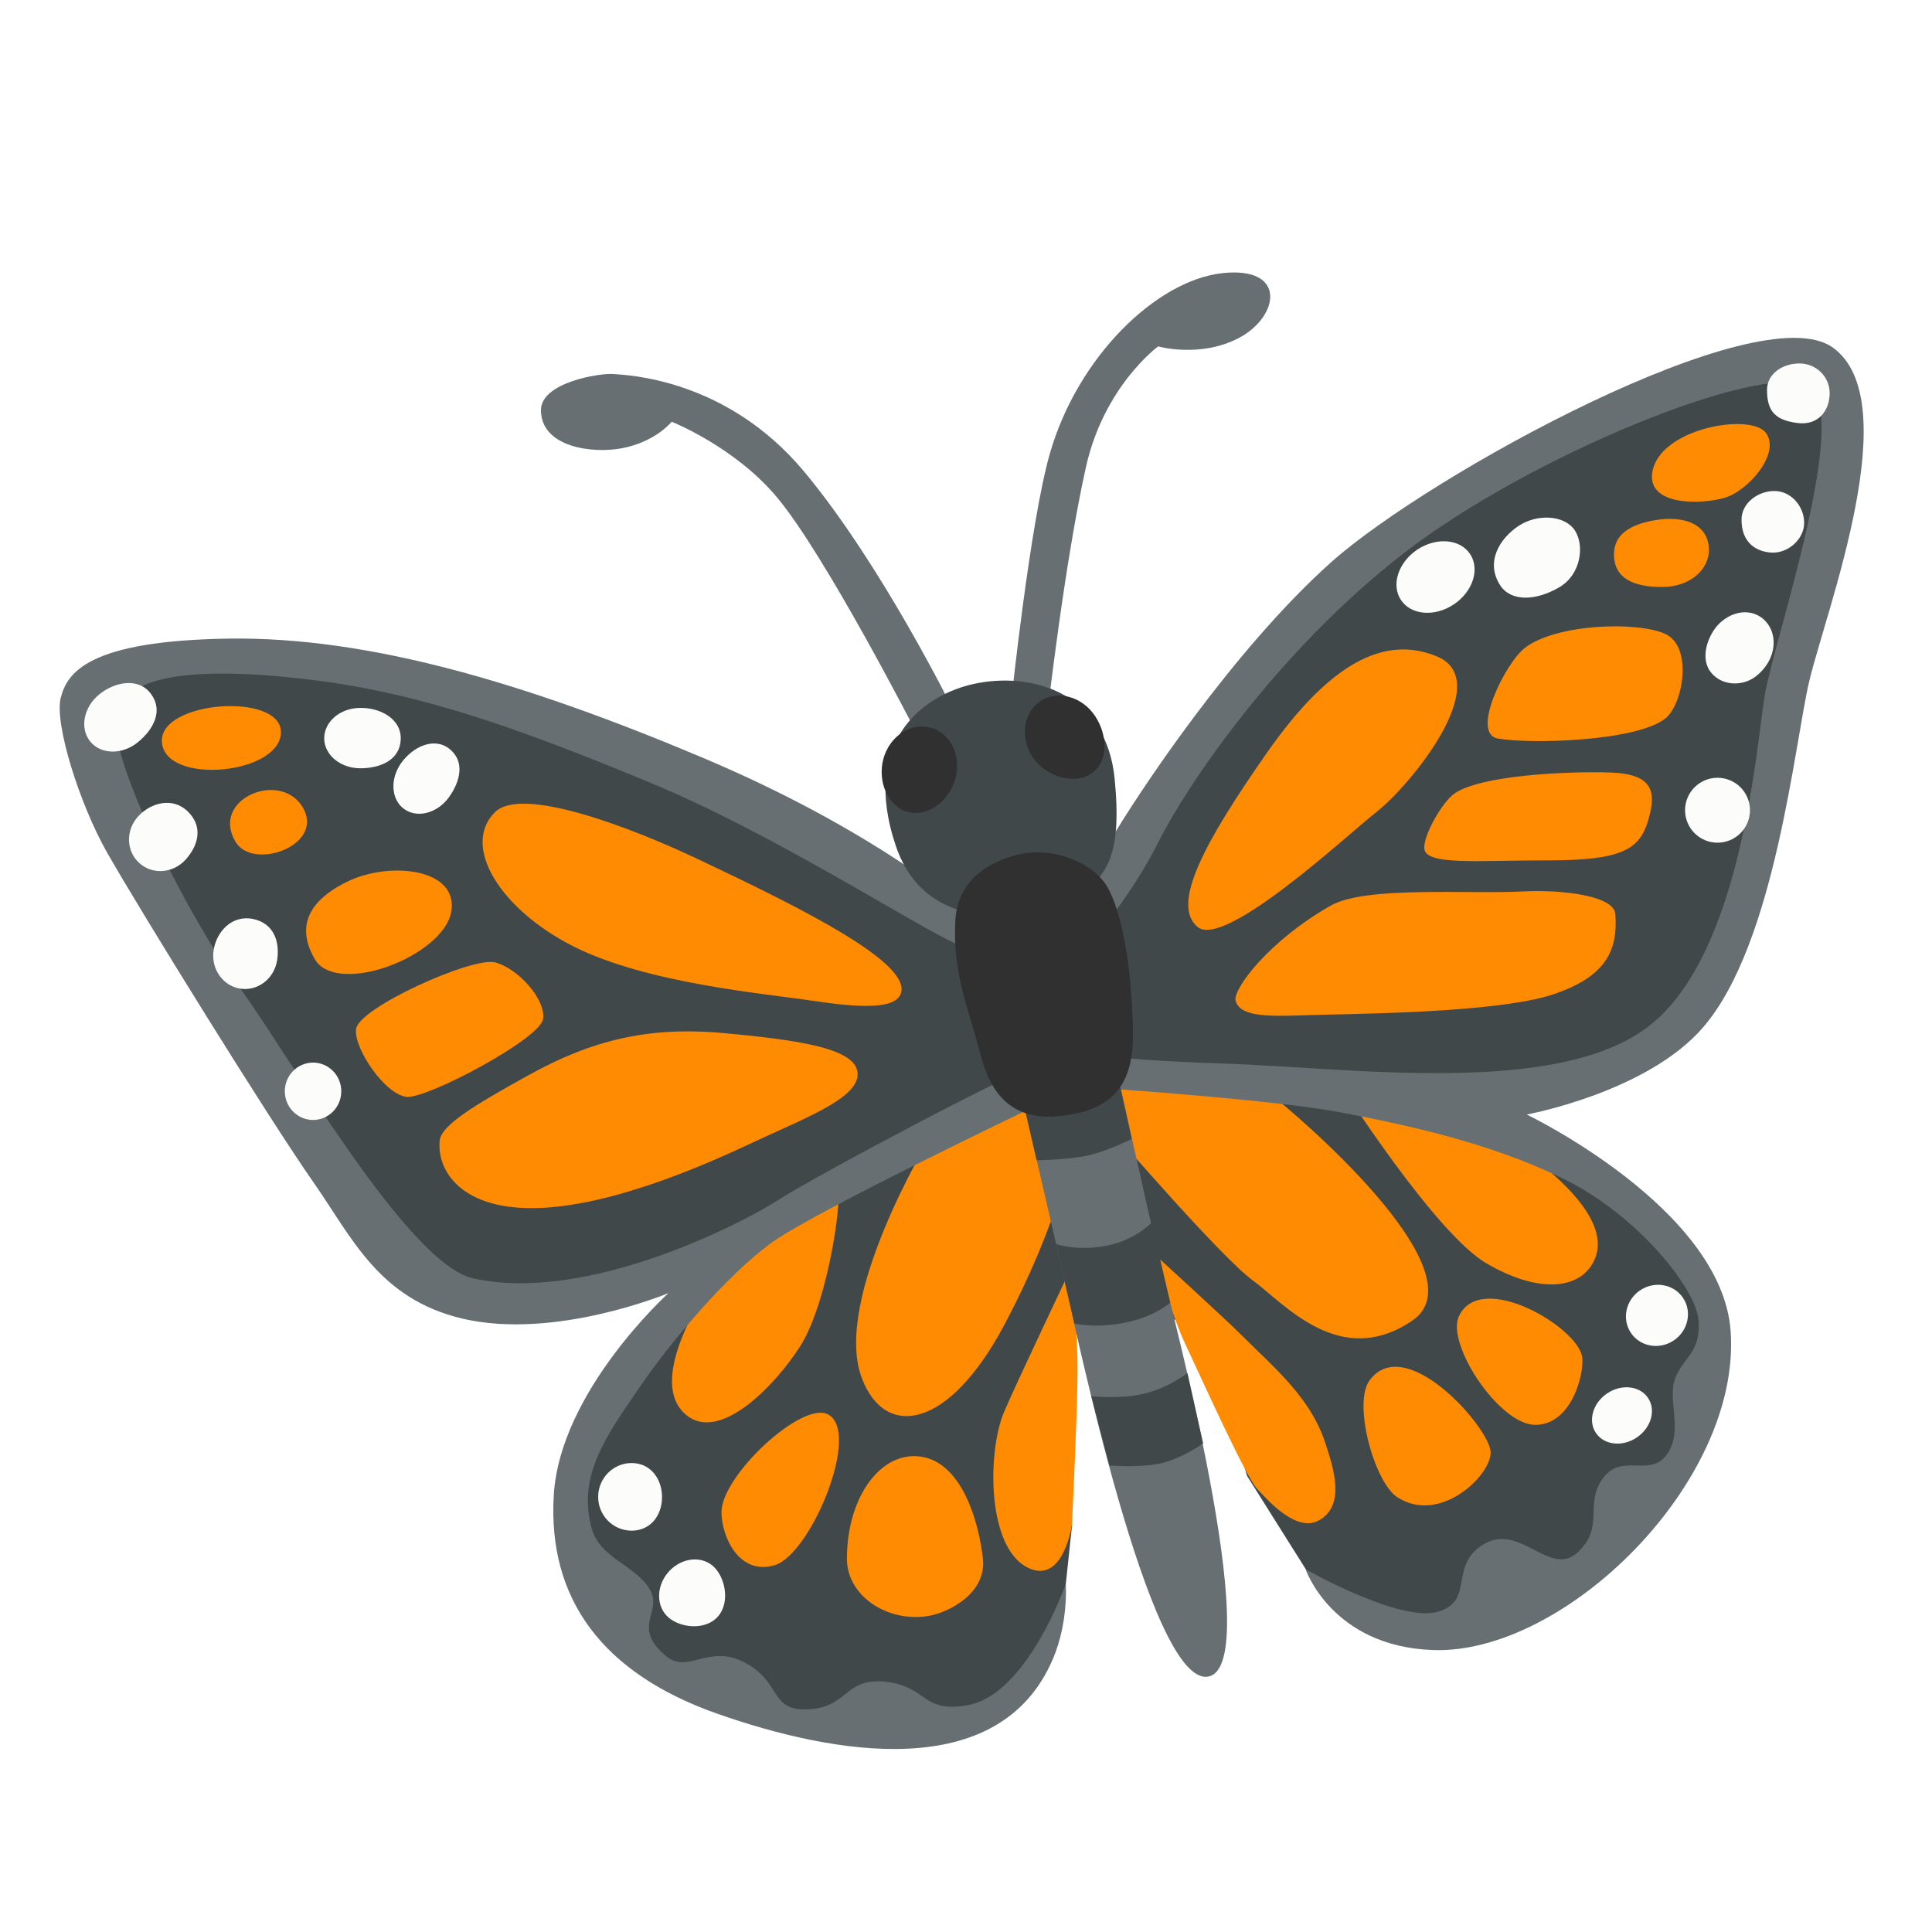
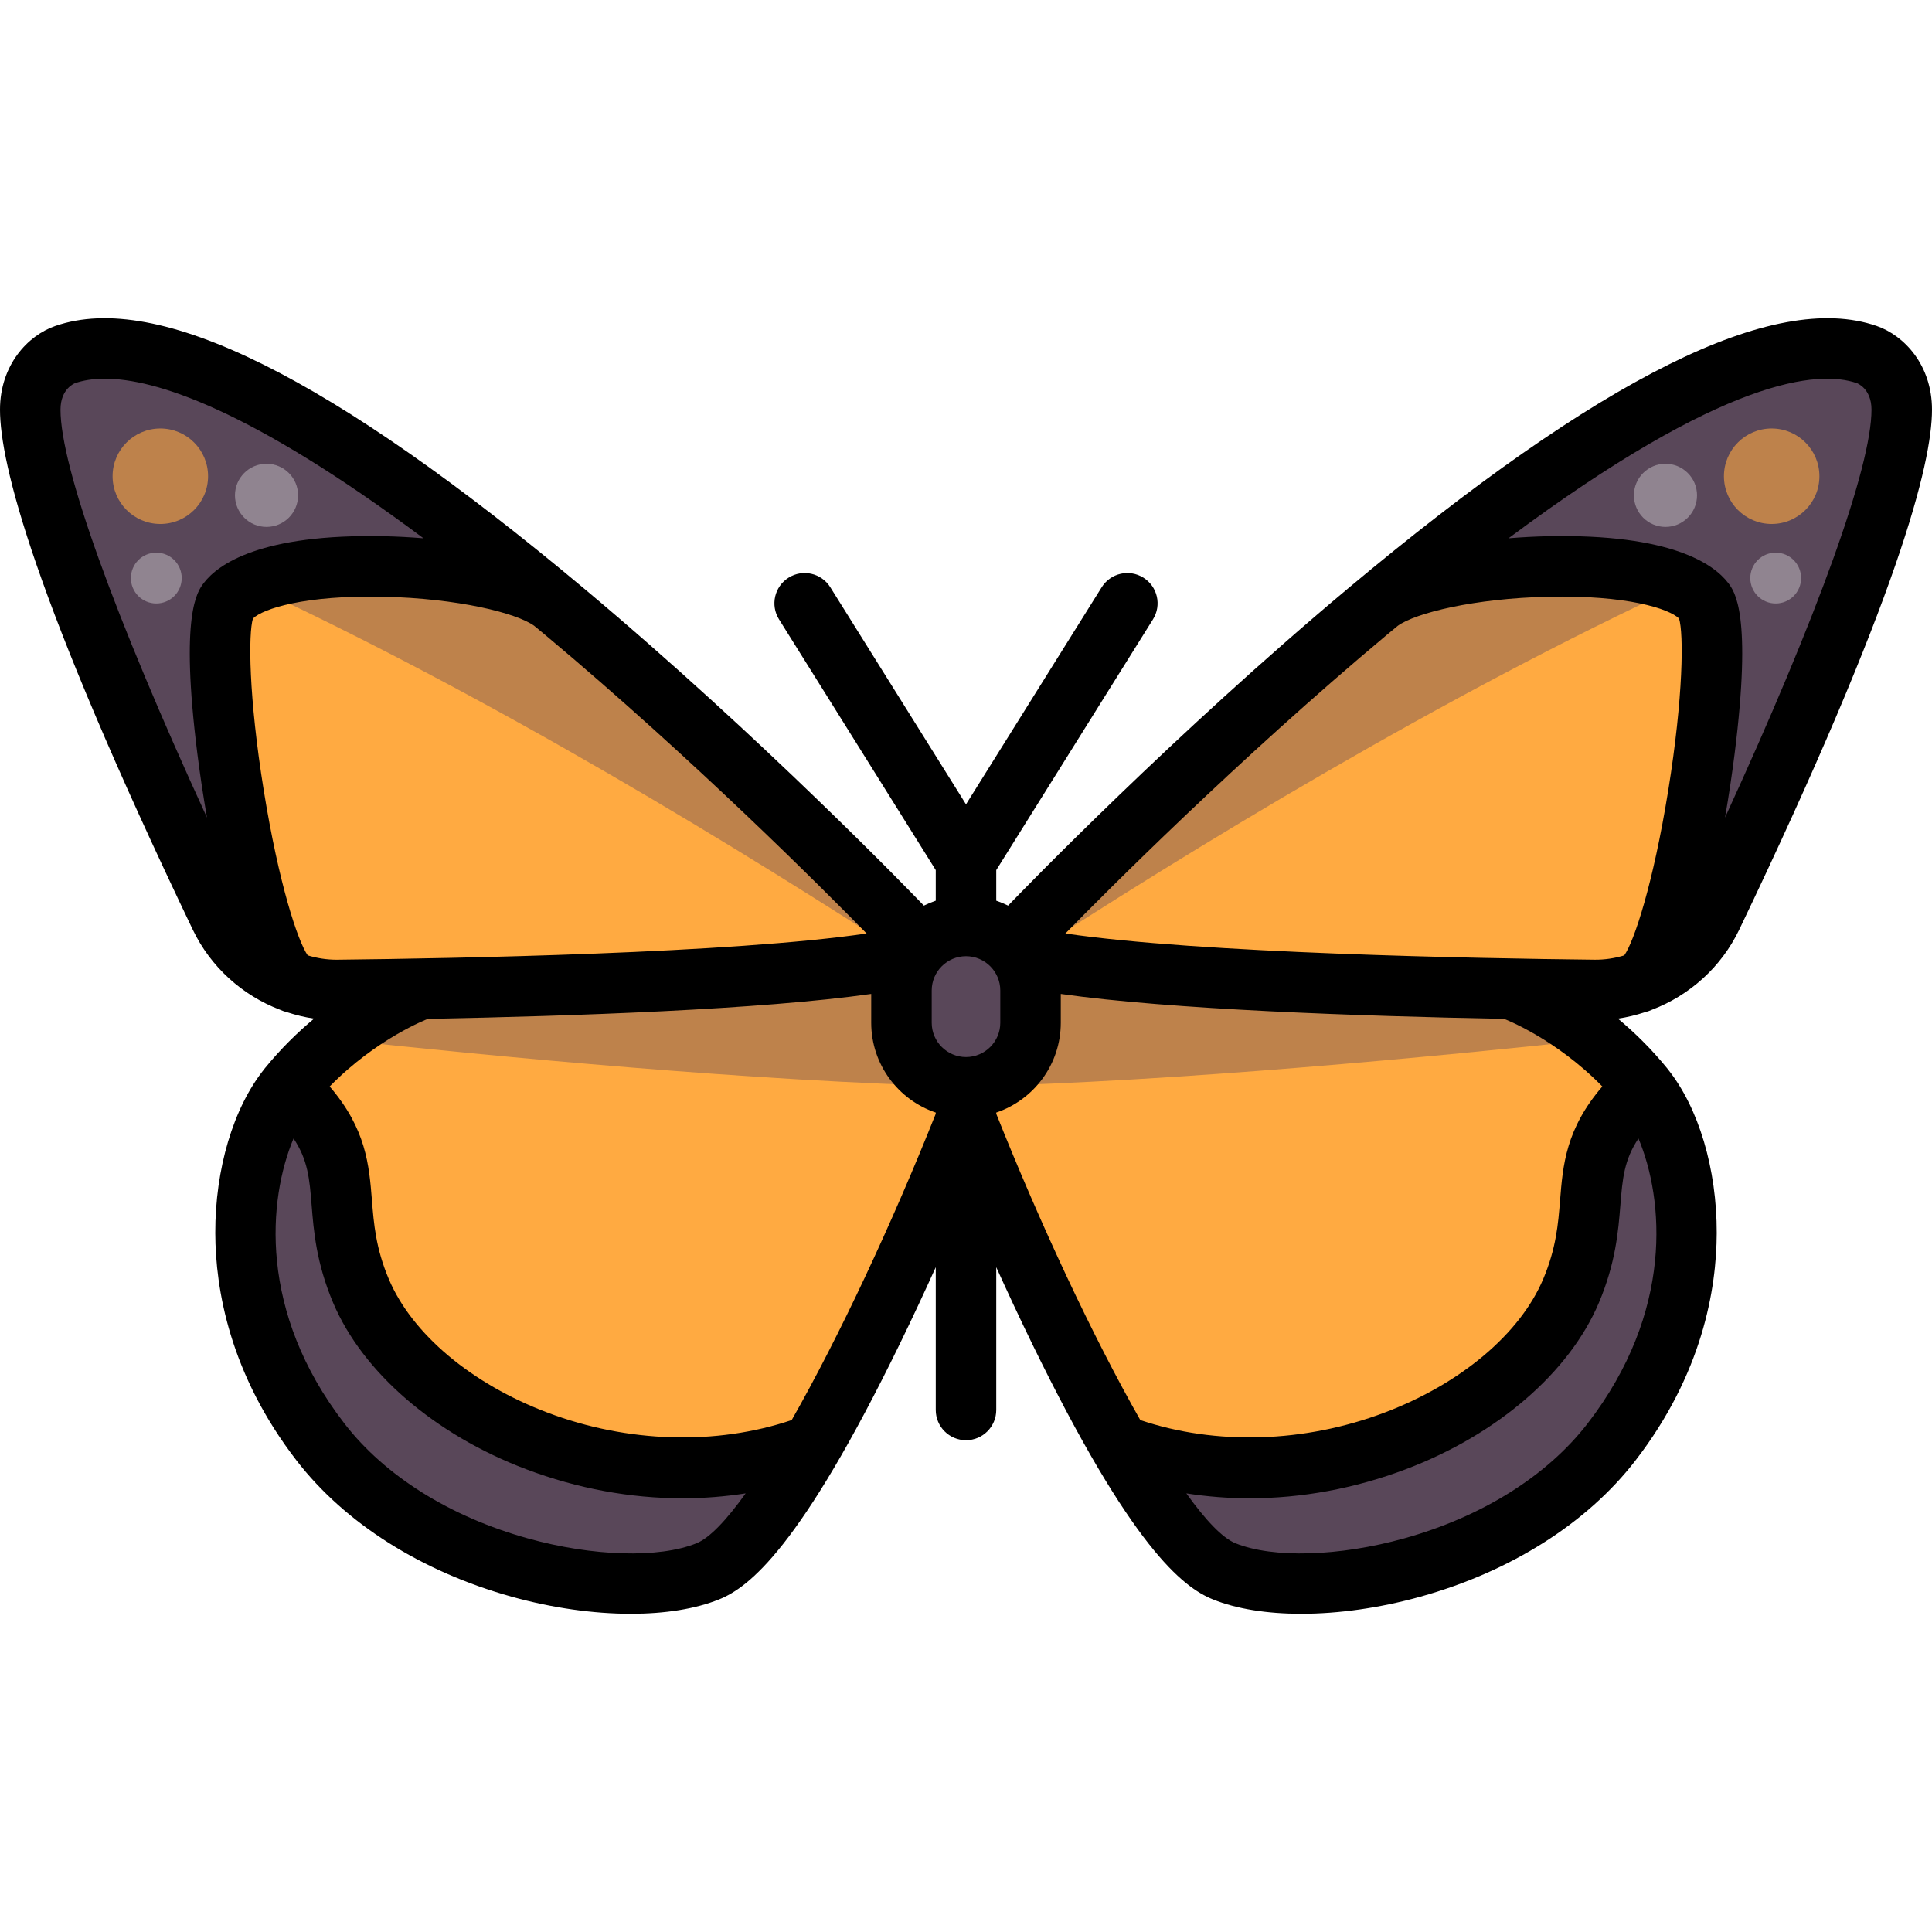
- <svg xmlns="http://www.w3.org/2000/svg" width="800px" height="800px" viewBox="0 0 128 128" aria-hidden="true" role="img" class="iconify iconify--noto" preserveAspectRatio="xMidYMid meet">
-   <path fill="#41484a" d="M71.08 63.95l4.69-9.39l10.51-13.51L99.8 31.1l13.51-6.2l7.28-.18l1.83 2.81l-3.1 14.22l-4.93 20.98l-3.09 5.06l-7.32 4.09L96.51 73l7.61 3.52l5.63 4.37l3.23 4.5v6.06l-2.81 7.88l-8.45 6.76l-5.21 1.97l-8.16-1.97l-1.83-2.11l-3.9-6.2l-2.72-9.29l-5.49-2.82l-5.3 2.91l1.92 12.44l-.42 3.94l-.7 2.82l-1.97 3.94l-5.07 2.95l-7.18.15l-9.29-2.54l-5.49-4.22l-3.38-5.63l.84-7.46l9.57-12.25l-8.02 2.95l-10.28.29l-8.44-9.16L8.24 55.83l-3.23-9.29l2.67-2.82h7.74l16.62 2.68l18.16 7.18l13.09 7.46z" />
-   <path d="M67.02 46.26s1.23-11.63 2.53-16.19c1.83-6.41 7.04-11.47 11.4-11.97c4.36-.49 3.8 2.89 1.13 4.29c-2.57 1.35-5.35.56-5.35.56s-3.59 2.62-4.79 8.02c-1.41 6.34-2.53 16.19-2.53 16.19l-2.39-.9z" fill="#676f72" />
-   <path d="M63.15 47.03s-4.77-9.69-9.92-15.84c-5.14-6.12-11.68-6.34-12.6-6.41c-.92-.07-4.79.56-4.79 2.39c0 2.46 3.4 2.9 5.35 2.53c2.25-.42 3.31-1.76 3.31-1.76s4.18 1.66 6.97 5c3.24 3.87 9.22 15.56 9.22 15.56l.42 1.55l2.04-3.02z" fill="#676f72" />
-   <path d="M54.84 93.7c-1.75-.87-7.04 4.08-7.04 6.48c0 1.57 1.13 4.22 3.52 3.52c2.4-.71 5.78-8.88 3.52-10z" fill="#ff8b03" />
-   <path d="M45.41 93.7c2.25 1.97 5.97-1.95 7.6-4.5c1.97-3.1 2.96-10.84 2.39-10.56c-.56.28-7.6 5.35-7.6 5.35s-5.34 7.13-2.39 9.71z" fill="#ff8b03" />
-   <path d="M56.11 103.27c0 2.46 2.67 4.22 5.35 3.8c1.4-.22 3.91-1.52 3.66-3.8c-.28-2.53-1.41-6.34-4.08-6.76c-2.68-.42-4.93 2.68-4.93 6.76z" fill="#ff8b03" />
-   <path d="M71.01 83.91s-3.69 7.75-4.49 9.64c-1.13 2.67-1.17 9.34 1.83 10.42c2.14.77 2.67-2.96 2.67-2.96s.37-7.64.37-10.17c.01-2.53-.38-6.93-.38-6.93z" fill="#ff8b03" />
-   <path d="M73.85 75.12s7.04 8.17 9.15 9.71c2.11 1.55 5.77 5.91 10.56 2.67c4.79-3.24-8.17-14.08-9.29-14.92C83.14 71.74 73 71.6 73 71.6l.85 3.52z" fill="#ff8b03" />
-   <path d="M76.38 83s4.92 4.49 5.91 5.49c2.11 2.11 4.5 4.07 5.49 7.04c.56 1.69 1.41 4.22-.42 5.21c-1.51.81-3.4-1.39-4.08-2.11c-.69-.72-3.33-6.53-4.87-9.84c-.64-1.36-2.03-5.79-2.03-5.79z" fill="#ff8b03" />
-   <path d="M90.74 91.45c-1.13 1.52.32 6.76 1.83 7.74c2.82 1.83 6.19-1.41 6.19-2.96c.01-1.55-5.63-8.02-8.02-4.78z" fill="#ff8b03" />
-   <path d="M88.91 72.02s6.19 9.71 9.57 11.68s6.04 1.75 7.04 0c2.25-3.94-7.46-9.29-7.46-9.29l-9.15-2.39z" fill="#ff8b03" />
-   <path d="M96.65 87.22c-.84 1.83 2.67 7.18 5.07 7.18s3.26-3.39 3.1-4.5c-.28-1.97-6.73-5.8-8.17-2.68z" fill="#ff8b03" />
-   <path d="M61.6 75.4s-6.49 10.66-4.5 15.91c1.55 4.08 5.77 3.38 9.43-3.52s4.36-11.26 4.36-11.26l-1.13-3.94l-8.16 2.81z" fill="#ff8b03" />
-   <path d="M63.99 60.33s-5.77-5.21-17.46-10.14s-22.1-8.02-31.39-7.88s-10.7 2.25-11.12 3.94c-.42 1.69 1.24 7.02 3.1 10.28c2.25 3.94 10.7 17.6 13.66 21.82c2.55 3.65 4.31 7.7 9.85 9.01c6.15 1.45 13.66-1.69 13.66-1.69s-7.18 6.48-7.6 13.37c-.42 6.9 3.24 11.83 10.84 14.5s18.7 4.72 22.24-3.66c1.03-2.44.84-4.93.84-4.93s-2.56 7.31-6.48 8.02c-3.1.56-2.67-1.27-5.49-1.55c-2.82-.28-2.39 1.83-5.35 1.83c-2.27 0-1.55-1.83-3.94-3.1s-3.75.78-5.21-.42c-2.39-1.97-.14-2.96-1.13-4.5c-.99-1.55-3.26-2.02-3.8-3.94c-.99-3.52.99-6.19 3.1-9.29c2.11-3.1 5.91-7.6 8.87-9.71c2.96-2.11 17.53-9.06 17.53-9.06s.77-2.62-.35-2.48c-1.13.14-14.36 7.18-16.76 8.73c-2.39 1.55-12.74 6.91-20.27 5.21c-4.36-.99-12.23-14.87-15.41-19.19c-3.18-4.32-8.68-14.92-8.24-17.98c.41-2.82 5.21-3.38 12.53-2.53c7.32.84 13.8 3.1 22.95 6.9S62.73 62.73 64 62.73c1.26 0-.01-2.4-.01-2.4z" fill="#676f72" />
-   <path d="M72.58 62.02s-1.13-2.72.84-6.1s8.31-12.9 14.78-18.68c6.48-5.77 28.3-17.74 33.22-14.22c4.93 3.52-.42 17.36-1.55 22.1c-.98 4.13-2.25 17.41-7.04 22.95c-3.72 4.31-11.68 5.77-11.68 5.77s12.94 6.21 13.51 14.36c.7 10-10.98 21.42-19.71 21.12c-6.71-.23-8.45-5.35-8.45-5.35s6.19 3.52 8.73 2.82c2.53-.7.7-3.1 3.1-4.5s4.36 2.25 6.19.56s.42-3.24 1.69-4.93c1.27-1.69 3.1 0 4.22-1.55c1.13-1.55 0-3.66.56-5.07c.56-1.41 1.69-1.69 1.55-3.8c-.14-2.11-4.08-7.04-9.01-9.43s-10.28-3.52-14.64-4.36c-4.36-.84-15.63-1.6-15.63-1.6s-.99-2.3-.42-2.21c1.13.19 3.94.42 8.17.56c8.54.28 22.24 2.25 28.3-2.53s7.04-18.3 7.6-21.82s5.91-19.01 2.82-20.55c-3.1-1.55-18.34 4.61-26.7 11.07s-14.4 15.4-16.23 19.06c-1.83 3.66-4.22 6.33-4.22 6.33z" fill="#676f72" />
-   <path d="M72.41 58.68c.77-1.06 1.95-1.89 1.44-7.07c-.56-5.7-5.46-7.14-9.33-6.3c-3.14.68-7.57 3.63-5.17 10.73c2.12 6.31 9.29 4.36 9.29 4.36s2.99-.67 3.77-1.72z" fill="#41484a" />
-   <ellipse transform="rotate(-33.726 95.108 38.234)" cx="95.11" cy="38.23" rx="2.75" ry="2.18" fill="#fcfdfa" />
-   <path d="M117.21 41.47c-.63-1.03-2.01-1.26-3.17-.28c-.79.66-1.44 2.24-.77 3.24c.67 1 2.14 1.12 3.1.35c1.18-.95 1.41-2.37.84-3.31z" fill="#fcfdfa" />
-   <path d="M104.33 35.13c-.67-1-2.47-1.12-3.73-.28s-2.21 2.41-1.2 3.94c.7 1.06 2.31 1.04 3.87.14c1.48-.84 1.73-2.79 1.06-3.8z" fill="#fcfdfa" />
-   <path d="M121.22 26.05c0 1.09-.7 2.18-2.18 1.97c-1.35-.19-1.97-.7-1.97-2.18c0-1.09 1.04-1.76 2.15-1.76s2 .88 2 1.97z" fill="#fcfdfa" />
-   <path d="M119.53 34.64c0 1.09-1.08 2.04-2.18 1.97c-1.06-.07-1.97-.7-1.97-2.18c0-1.09 1.07-1.9 2.18-1.9s1.97 1.02 1.97 2.11z" fill="#fcfdfa" />
-   <circle cx="113.79" cy="53.68" r="2.15" fill="#fcfdfa" />
-   <ellipse cx="20.74" cy="72.3" rx="1.87" ry="1.9" fill="#fcfdfa" />
-   <path d="M10 45.97c.83 1.11.18 2.35-.86 3.2c-1.03.85-2.45.83-3.16-.04s-.45-2.27.59-3.12c1.04-.85 2.62-1.14 3.43-.04z" fill="#fcfdfa" />
-   <path d="M16.74 60.88c1.42.28 1.81 1.53 1.62 2.74c-.19 1.22-1.28 2.06-2.44 1.88c-1.16-.18-1.95-1.31-1.77-2.53s1.19-2.36 2.59-2.09z" fill="#fcfdfa" />
-   <path d="M12.46 53.78c1.03 1.02.66 2.27-.17 3.18c-.83.91-2.2 1.01-3.07.21c-.87-.79-.9-2.17-.07-3.08c.83-.91 2.3-1.32 3.31-.31z" fill="#fcfdfa" />
-   <path d="M29.77 49.61c1.04.82.74 2.14-.02 3.2s-2.08 1.42-2.96.8s-.97-1.99-.21-3.06c.76-1.06 2.16-1.75 3.19-.94z" fill="#fcfdfa" />
-   <path d="M26.55 48.97c-.04 1.36-1.31 1.92-2.64 1.93c-1.33.02-2.42-.87-2.43-1.97c-.01-1.11 1.05-2.02 2.38-2.03c1.33-.02 2.73.72 2.69 2.07z" fill="#fcfdfa" />
-   <path d="M43.86 99.19c0 1.23-.78 2.22-2.01 2.22s-2.22-1-2.22-2.24c0-1.23.99-2.24 2.22-2.24s2.01 1.02 2.01 2.26z" fill="#fcfdfa" />
-   <path d="M47.59 107.07c-.8.95-2.44.81-3.28.11c-.83-.7-.86-2.04-.06-2.99s2.12-1.16 2.96-.46c.83.7 1.18 2.39.38 3.34z" fill="#fcfdfa" />
-   <ellipse transform="rotate(-33.973 107.471 93.774)" cx="107.46" cy="93.77" rx="2.08" ry="1.76" fill="#fcfdfa" />
-   <ellipse transform="rotate(-33.973 109.79 87.148)" cx="109.78" cy="87.14" rx="2.08" ry="2" fill="#fcfdfa" />
-   <path d="M95.2 43.49c-3.49-1.45-7.13.47-11.26 6.38s-6.38 10.04-4.6 11.54s10-6.16 11.73-7.51c2.53-1.97 7.98-8.82 4.13-10.41z" fill="#ff8b03" />
-   <path d="M88.16 60c2.32-1.32 9.1-.75 12.76-.94c2.44-.13 6.01.25 6.1 1.5c.19 2.53-.75 4.13-3.94 5.26s-10.7 1.31-15.49 1.41c-2.82.06-5.41.34-5.73-.94c-.18-.75 2.17-3.94 6.3-6.29z" fill="#ff8b03" />
-   <path d="M99.24 48.93c2.16.38 9.1.19 11.07-1.31c1.2-.92 1.88-4.79 0-5.63c-1.88-.84-7.23-.66-9.29.94c-1.27.97-3.62 5.68-1.78 6z" fill="#ff8b03" />
-   <path d="M109.47 31.29c-.36 2.21 3.19 2.16 4.79 1.69c1.6-.47 3.75-3 2.72-4.32c-1.04-1.32-7.05-.28-7.51 2.63z" fill="#ff8b03" />
-   <path d="M106.93 36.73c0 1.6 1.31 2.16 3.19 2.16s3.1-1.19 3.1-2.44c0-1.69-1.6-2.35-3.66-1.97c-1.57.28-2.63.94-2.63 2.25z" fill="#ff8b03" />
-   <path d="M94.36 56.16c0 1.2 3.38.84 8.26.84s6.01-.75 6.57-2.63c.56-1.88.38-3.1-2.53-3.19c-2.91-.09-8.63.19-10.32 1.41c-.77.55-1.98 2.63-1.98 3.57z" fill="#ff8b03" />
-   <path d="M29.13 75.58c-.2 2.15 1.69 4.88 7.32 4.41s12.3-3.79 14.08-4.6c3.28-1.5 6.29-2.72 6.29-4.22c0-1.69-3.75-2.25-8.82-2.72c-5.07-.47-8.82.47-13.05 2.82c-3.53 1.96-5.73 3.28-5.82 4.31z" fill="#ff8b03" />
-   <path d="M23.59 68.17c-.17 1.3 1.97 4.41 3.38 4.5c1.41.09 8.82-3.85 9.01-5.16c.19-1.31-1.69-3.38-3.19-3.75c-1.5-.38-9.01 3-9.2 4.41z" fill="#ff8b03" />
-   <path d="M32.79 53.81c-2.26 2.26.38 6.48 5.26 8.92c4.88 2.44 12.67 3.1 15.77 3.57c3.1.47 5.35.56 5.82-.38c1.01-2.01-6.48-5.73-13.42-9.01c-4.33-2.05-11.65-4.88-13.43-3.1z" fill="#ff8b03" />
-   <path d="M10.73 49.21c.28 2.82 7.79 2.1 7.88-.66c.1-2.72-8.16-2.15-7.88.66z" fill="#ff8b03" />
-   <path d="M15.61 55.78c1.17 1.95 6.01.19 4.41-2.35c-1.52-2.41-6.1-.46-4.41 2.35z" fill="#ff8b03" />
-   <path d="M20.87 63.57c.77 1.31 3.33 1.22 5.73.09c1.6-.75 3.7-2.29 3.28-4.13c-.47-2.06-4.32-2.35-6.85-1.13c-1.79.87-3.76 2.45-2.16 5.17z" fill="#ff8b03" />
-   <path d="M74.06 71.24L67.79 73s1.94 8.4 2.67 11.54c.77 3.31 5.7 27.17 9.57 26.54c3.99-.65-2.67-25.34-3.31-28.02c-.6-2.57-2.66-11.82-2.66-11.82z" fill="#676f72" />
-   <path d="M73.43 82.51c1.85-.4 2.87-1.51 2.87-1.51l1.23 5.3s-.93.86-2.76 1.28c-2.02.47-3.59.11-3.59.11l-1.21-5.26c-.01-.01 1.48.5 3.46.08z" fill="#41484a" />
-   <path d="M67.79 73l6.26-1.76l.93 4.22s-1.65.83-2.99 1.11c-1.34.28-3.31.3-3.31.3L67.79 73z" fill="#41484a" />
-   <path d="M72.3 92.5s1.78.21 3.4-.14c1.62-.35 2.97-1.39 2.97-1.39l1.04 4.66s-1.54 1.09-2.95 1.35c-1.45.27-3.28.11-3.26.11l-1.2-4.59z" fill="#41484a" />
-   <path d="M67.23 56.67c-2.19.61-3.83 1.97-3.94 4.36c-.14 3.1.56 4.93 1.41 7.88c.54 1.89 1.17 6.22 6.9 4.79c3.94-.99 3.52-4.65 3.38-7.32c-.14-2.69-.7-6.19-1.69-7.74c-.92-1.44-3.52-2.67-6.06-1.97z" fill="#303031" />
-   <path d="M72.54 47.42c.87 1.29.9 3.07-.24 3.83c-1.13.76-3 .22-3.87-1.07c-.87-1.29-.65-2.95.48-3.72c1.14-.76 2.76-.33 3.63.96z" fill="#303031" />
-   <path d="M63.3 51.58c-.42 1.5-1.86 2.58-3.17 2.21c-1.32-.37-2.01-2.03-1.6-3.53c.42-1.5 1.82-2.42 3.14-2.05s2.04 1.87 1.63 3.37z" fill="#303031" />
+ <svg xmlns="http://www.w3.org/2000/svg" height="800px" width="800px" version="1.1" id="Layer_1" viewBox="0 0 512 512" xml:space="preserve">
+   <path style="fill:#FFAA41;" d="M251.19,254.474l-134.146,3.741c0,0-25.35,11.171-40.618,29.929  c-12.471,15.32-20.666,56.295,8.551,94.063c26.161,33.818,80.167,43.29,102.614,34.205C212.656,406.266,256,296.695,256,296.695  L251.19,254.474z" />
+   <path style="fill:#BE824B;" d="M255,287.912l-3.81-33.438l-134.146,3.741c0,0-14.18,6.252-27.716,17.25  C131.41,280.016,200.089,286.614,255,287.912z" />
+   <g>
+     <path style="fill:#594759;" d="M95.666,342.123c-10.86-21.978,1.053-45.257-20.67-51.992c-11.61,16.611-18.09,55.789,9.981,92.076   c26.161,33.818,80.167,43.29,102.614,34.205c7.543-3.053,16.74-15.133,25.913-30.498   C158.866,398.616,112.045,375.271,95.666,342.123z" />
+     <path style="fill:#594759;" d="M27.353,92.558c-3.671,0-7.04,0.496-10.073,1.545c-3.941,1.363-9.263,6.057-9.263,14.609   c0,26.032,33.385,99.029,50.29,134.324c5.701,11.905,17.665,19.456,30.843,19.456c0.125,0,0.249-0.001,0.374-0.002   c38.443-0.418,134.671-2.047,166.477-8.408C256,254.082,93.521,92.558,27.353,92.558z" />
+   </g>
+   <circle style="fill:#BE824B;" cx="42.489" cy="126.205" r="12.651" />
+   <g>
+     <circle style="fill:#908490;" cx="70.632" cy="131.271" r="8.365" />
+     <circle style="fill:#908490;" cx="41.42" cy="153.194" r="6.734" />
+   </g>
+   <path style="fill:#FFAA41;" d="M142.661,154.239c-39.27-4.944-74.166-5.161-82.183,3.363c-5.087,5.41-3.431,31.343,1.471,58.1  c2.815,15.369,8.428,30.327,16.635,44.343l0.117,0.2c0.173,0.296,0.463,0.511,0.648,0.8c3.132,0.937,6.424,1.448,9.801,1.448  c0.124,0,0.249-0.001,0.375-0.002c38.443-0.418,134.67-2.047,166.476-8.408C256,254.082,201.426,199.857,142.661,154.239z" />
+   <path style="fill:#BE824B;" d="M256,254.082c0,0-54.574-54.225-113.339-99.843c-33.802-4.255-64.314-4.992-77.282,0.316  c-0.001,0-0.001,0.001-0.002,0.001c-0.028,0.012-0.058,0.03-0.086,0.042c64.388,29.792,130.406,69.96,178.515,101.331  C248.447,255.359,252.647,254.752,256,254.082z" />
+   <path style="fill:#FFAA41;" d="M260.81,254.474l134.146,3.741c0,0,25.35,11.171,40.618,29.929  c12.471,15.32,20.665,56.295-8.551,94.063c-26.161,33.818-80.167,43.29-102.614,34.205C299.344,406.266,256,296.695,256,296.695  L260.81,254.474z" />
+   <path style="fill:#BE824B;" d="M257,287.912l3.81-33.438l134.146,3.741c0,0,14.18,6.252,27.716,17.25  C380.59,280.016,311.911,286.614,257,287.912z" />
+   <g>
+     <path style="fill:#594759;" d="M416.334,342.123c10.86-21.978-1.053-45.257,20.67-51.992c11.61,16.611,18.09,55.789-9.981,92.076   c-26.161,33.818-80.167,43.29-102.614,34.205c-7.543-3.053-16.74-15.133-25.913-30.498   C353.134,398.616,399.955,375.271,416.334,342.123z" />
+     <path style="fill:#594759;" d="M256,254.082c31.805,6.361,128.033,7.99,166.477,8.408c0.125,0.001,0.249,0.002,0.374,0.002   c13.177,0,25.14-7.551,30.843-19.456c16.905-35.295,50.29-108.292,50.29-134.324c0-8.551-5.322-13.246-9.264-14.609   c-3.034-1.049-6.403-1.545-10.073-1.545C418.479,92.558,256,254.082,256,254.082z" />
+   </g>
+   <circle style="fill:#BE824B;" cx="469.512" cy="126.205" r="12.651" />
+   <g>
+     <circle style="fill:#908490;" cx="441.368" cy="131.271" r="8.365" />
+     <circle style="fill:#908490;" cx="470.58" cy="153.194" r="6.734" />
+   </g>
+   <path style="fill:#FFAA41;" d="M369.339,154.239c39.27-4.944,74.166-5.161,82.183,3.363c5.087,5.41,3.431,31.343-1.471,58.1  c-2.815,15.369-8.428,30.327-16.635,44.343l-0.117,0.2c-0.173,0.296-0.463,0.511-0.648,0.8c-3.132,0.937-6.424,1.448-9.801,1.448  c-0.124,0-0.249-0.001-0.375-0.002c-38.443-0.418-134.67-2.047-166.476-8.408C256,254.082,310.575,199.857,369.339,154.239z" />
+   <path style="fill:#BE824B;" d="M256,254.082c0,0,54.575-54.225,113.339-99.843c33.802-4.255,64.314-4.992,77.282,0.316  c0.001,0,0.001,0.001,0.002,0.001c0.028,0.012,0.058,0.03,0.085,0.042c-64.388,29.792-130.406,69.96-178.515,101.331  C263.553,255.359,259.353,254.752,256,254.082z" />
+   <path style="fill:#594759;" d="M256,288.144L256,288.144c-9.446,0-17.102-7.656-17.102-17.102v-8.551  c0-9.446,7.656-17.102,17.102-17.102l0,0c9.446,0,17.102,7.656,17.102,17.102v8.551C273.102,280.488,265.445,288.144,256,288.144z" />
+   <path d="M437.816,267.583c9.956-3.803,18.355-11.302,23.107-21.226C503.139,158.219,512,122.78,512,108.57  c0-11.825-7.364-19.663-14.661-22.185c-27.157-9.389-73.026,13.396-140.22,69.661c-45.774,38.328-86.01,79.846-89.962,83.95  c-1.01-0.502-2.059-0.938-3.14-1.304v-8.105l41.537-66.46c2.346-3.755,1.205-8.701-2.549-11.047  c-3.756-2.346-8.701-1.205-11.047,2.549L256,213.161l-35.958-57.532c-2.346-3.754-7.292-4.897-11.047-2.549  c-3.754,2.347-4.896,7.293-2.549,11.047l41.537,66.458v8.105c-1.083,0.367-2.134,0.803-3.145,1.307  c-2.526-2.628-43.266-44.855-89.957-83.952C87.687,99.784,41.822,76.996,14.661,86.385C7.364,88.908,0,96.746,0,108.57  c0,14.21,8.861,49.649,51.077,137.786c4.754,9.927,13.156,17.428,23.115,21.23c0.62,0.289,1.275,0.512,1.961,0.681  c2.297,0.75,4.659,1.328,7.079,1.674c-4.334,3.613-8.806,7.959-13.024,13.142c-0.047,0.058-0.204,0.266-0.236,0.309  c-8.136,10.196-12.965,26.371-12.92,43.386c0.04,14.846,3.816,37.364,21.584,60.333c12.813,16.564,33.016,29.351,56.888,36.009  c10.849,3.025,21.788,4.546,31.648,4.546c9.012,0,17.12-1.271,23.427-3.823c7.949-3.217,21.553-13.724,47.803-67.582  c3.409-6.995,6.641-13.935,9.582-20.437v37.831c0,4.427,3.589,8.017,8.017,8.017c4.427,0,8.017-3.589,8.017-8.017v-37.831  c2.942,6.502,6.173,13.441,9.582,20.437c26.25,53.858,39.854,64.363,47.803,67.582c6.308,2.554,14.414,3.823,23.427,3.823  c9.858,0,20.8-1.52,31.648-4.545c23.872-6.658,44.074-19.445,56.888-36.009c17.768-22.968,21.545-45.487,21.584-60.333  c0.045-17.016-4.783-33.19-12.92-43.386c-0.032-0.043-0.189-0.251-0.236-0.309c-4.219-5.183-8.69-9.53-13.024-13.142  c2.417-0.346,4.776-0.922,7.071-1.672C436.53,268.099,437.191,267.874,437.816,267.583z M492.1,101.539  c0.039,0.014,3.866,1.401,3.866,7.031c0,15.14-14.303,54.774-38.815,108.096c1.033-5.933,1.887-11.708,2.538-16.875  c4.667-37.025,0.021-43.065-1.727-45.337c-3.785-4.921-15.035-13.062-47.927-12.346c-3.219,0.071-6.69,0.248-10.262,0.541  C457.15,99.88,481.963,98.036,492.1,101.539z M54.038,154.454c-1.749,2.274-6.393,8.312-1.727,45.338  c0.651,5.167,1.505,10.941,2.538,16.875C30.336,163.344,16.033,123.71,16.033,108.57c0-5.63,3.828-7.017,3.866-7.031  c2.005-0.693,4.581-1.178,7.873-1.178c13.35,0,38.426,7.975,84.458,42.289c-3.572-0.294-7.044-0.471-10.265-0.542  C69.064,141.392,57.823,149.534,54.038,154.454z M81.546,253.18c-2.617-3.743-7.65-18.902-11.646-43.694  c-4.031-25.009-4.097-41.624-2.868-45.574c2.638-2.597,13.823-6.232,34.582-5.773c19.624,0.43,35.229,4.289,39.95,7.701  c0.035,0.026,1.982,1.627,2.929,2.421c39.398,32.981,74.346,68.066,85.169,79.125c-35.738,5.255-108.786,6.605-140.226,6.947  c-0.094,0.001-0.187,0.001-0.28,0.001C86.541,254.333,83.982,253.928,81.546,253.18z M184.583,408.98  c-9.931,4.02-27.497,3.508-44.752-1.305c-20.569-5.736-37.797-16.523-48.513-30.374c-22.981-29.708-20.238-59.59-13.527-75.594  c3.815,5.689,4.232,10.689,4.789,17.624c0.548,6.839,1.231,15.35,5.704,25.917c7.82,18.476,26.953,34.971,51.18,44.123  c13.562,5.124,27.617,7.692,41.428,7.692c5.631,0,11.217-0.45,16.716-1.305C192.518,402.864,188.043,407.58,184.583,408.98z   M247.983,295.16c-11.477,28.833-25.578,59.056-38.173,81.172c-19.992,6.743-43.442,6.066-64.68-1.959  c-20.205-7.633-35.936-20.857-42.081-35.375c-3.462-8.18-3.984-14.672-4.486-20.949c-0.746-9.297-1.522-18.869-11.196-30.124  c12.491-12.767,25.878-17.855,26.007-17.903c0.011-0.004,0.021-0.01,0.032-0.014c38.461-0.728,88.324-2.467,117.476-6.606v7.638  c0,11.047,7.172,20.445,17.102,23.8v0.32H247.983z M256,280.127c-5.01,0-9.086-4.076-9.086-9.086v-8.551  c0-5.01,4.076-9.086,9.086-9.086c5.01,0,9.086,4.076,9.086,9.086v8.551C265.086,276.052,261.01,280.127,256,280.127z   M302.19,376.332c-12.596-22.116-26.698-52.338-38.173-81.172v-0.319c9.93-3.354,17.102-12.752,17.102-23.8v-7.638  c29.151,4.139,79.012,5.878,117.472,6.606c0.003,0.001,0.007,0.003,0.011,0.004c0.151,0.056,13.54,5.144,26.032,17.911  c-9.673,11.254-10.449,20.825-11.196,30.124c-0.503,6.278-1.024,12.769-4.486,20.949c-6.145,14.518-21.876,27.742-42.081,35.375  C345.632,382.397,322.183,383.074,302.19,376.332z M429.421,319.331c0.556-6.935,0.974-11.935,4.789-17.624  c6.713,16.005,9.455,45.887-13.527,75.594c-10.715,13.851-27.944,24.638-48.513,30.374c-17.256,4.812-34.822,5.324-44.752,1.305  c-3.46-1.4-7.935-6.116-13.024-13.221c5.499,0.855,11.084,1.304,16.716,1.304c13.809,0,27.868-2.569,41.428-7.692  c24.226-9.153,43.36-25.647,51.18-44.123C428.189,334.682,428.871,326.17,429.421,319.331z M422.564,254.331  c-31.439-0.341-104.487-1.692-140.226-6.947c10.823-11.059,45.77-46.143,85.169-79.125c0.953-0.797,2.898-2.398,2.929-2.421  c4.72-3.412,20.326-7.272,39.95-7.701c20.768-0.454,31.944,3.176,34.582,5.773c1.229,3.951,1.162,20.566-2.868,45.574  c-3.997,24.799-9.031,39.96-11.648,43.697C427.932,253.955,425.279,254.362,422.564,254.331z" />
</svg>
